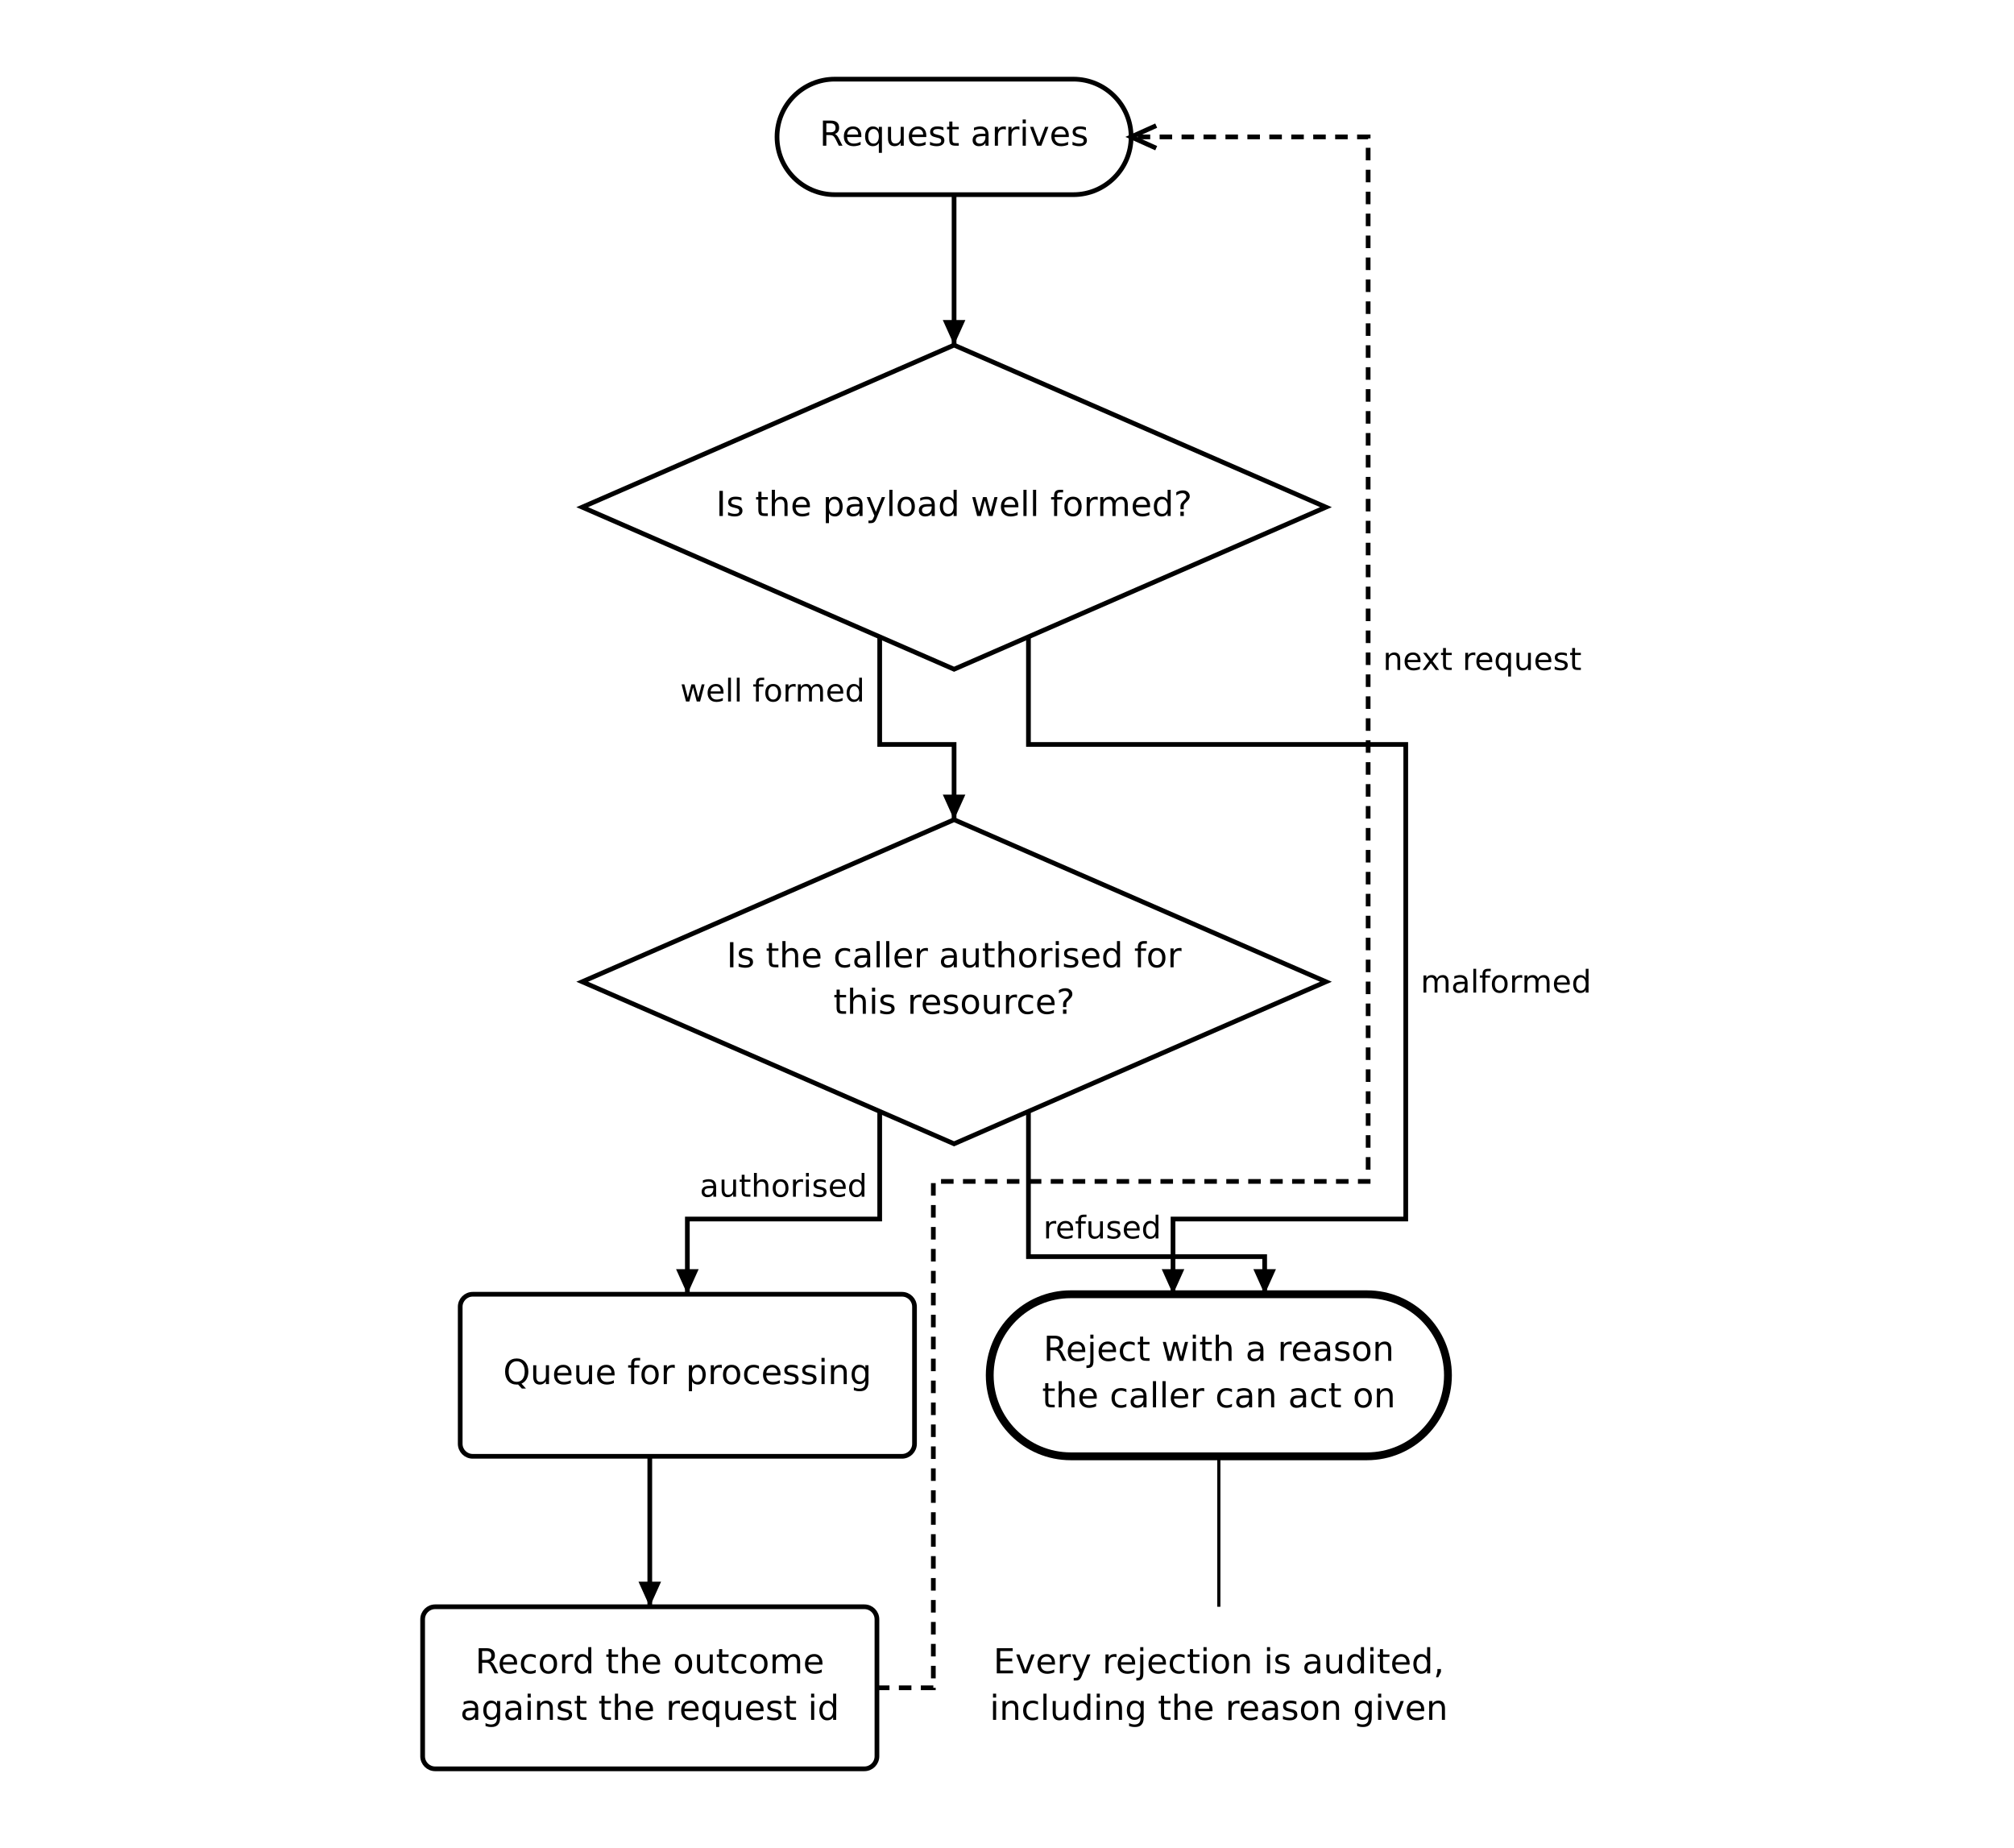
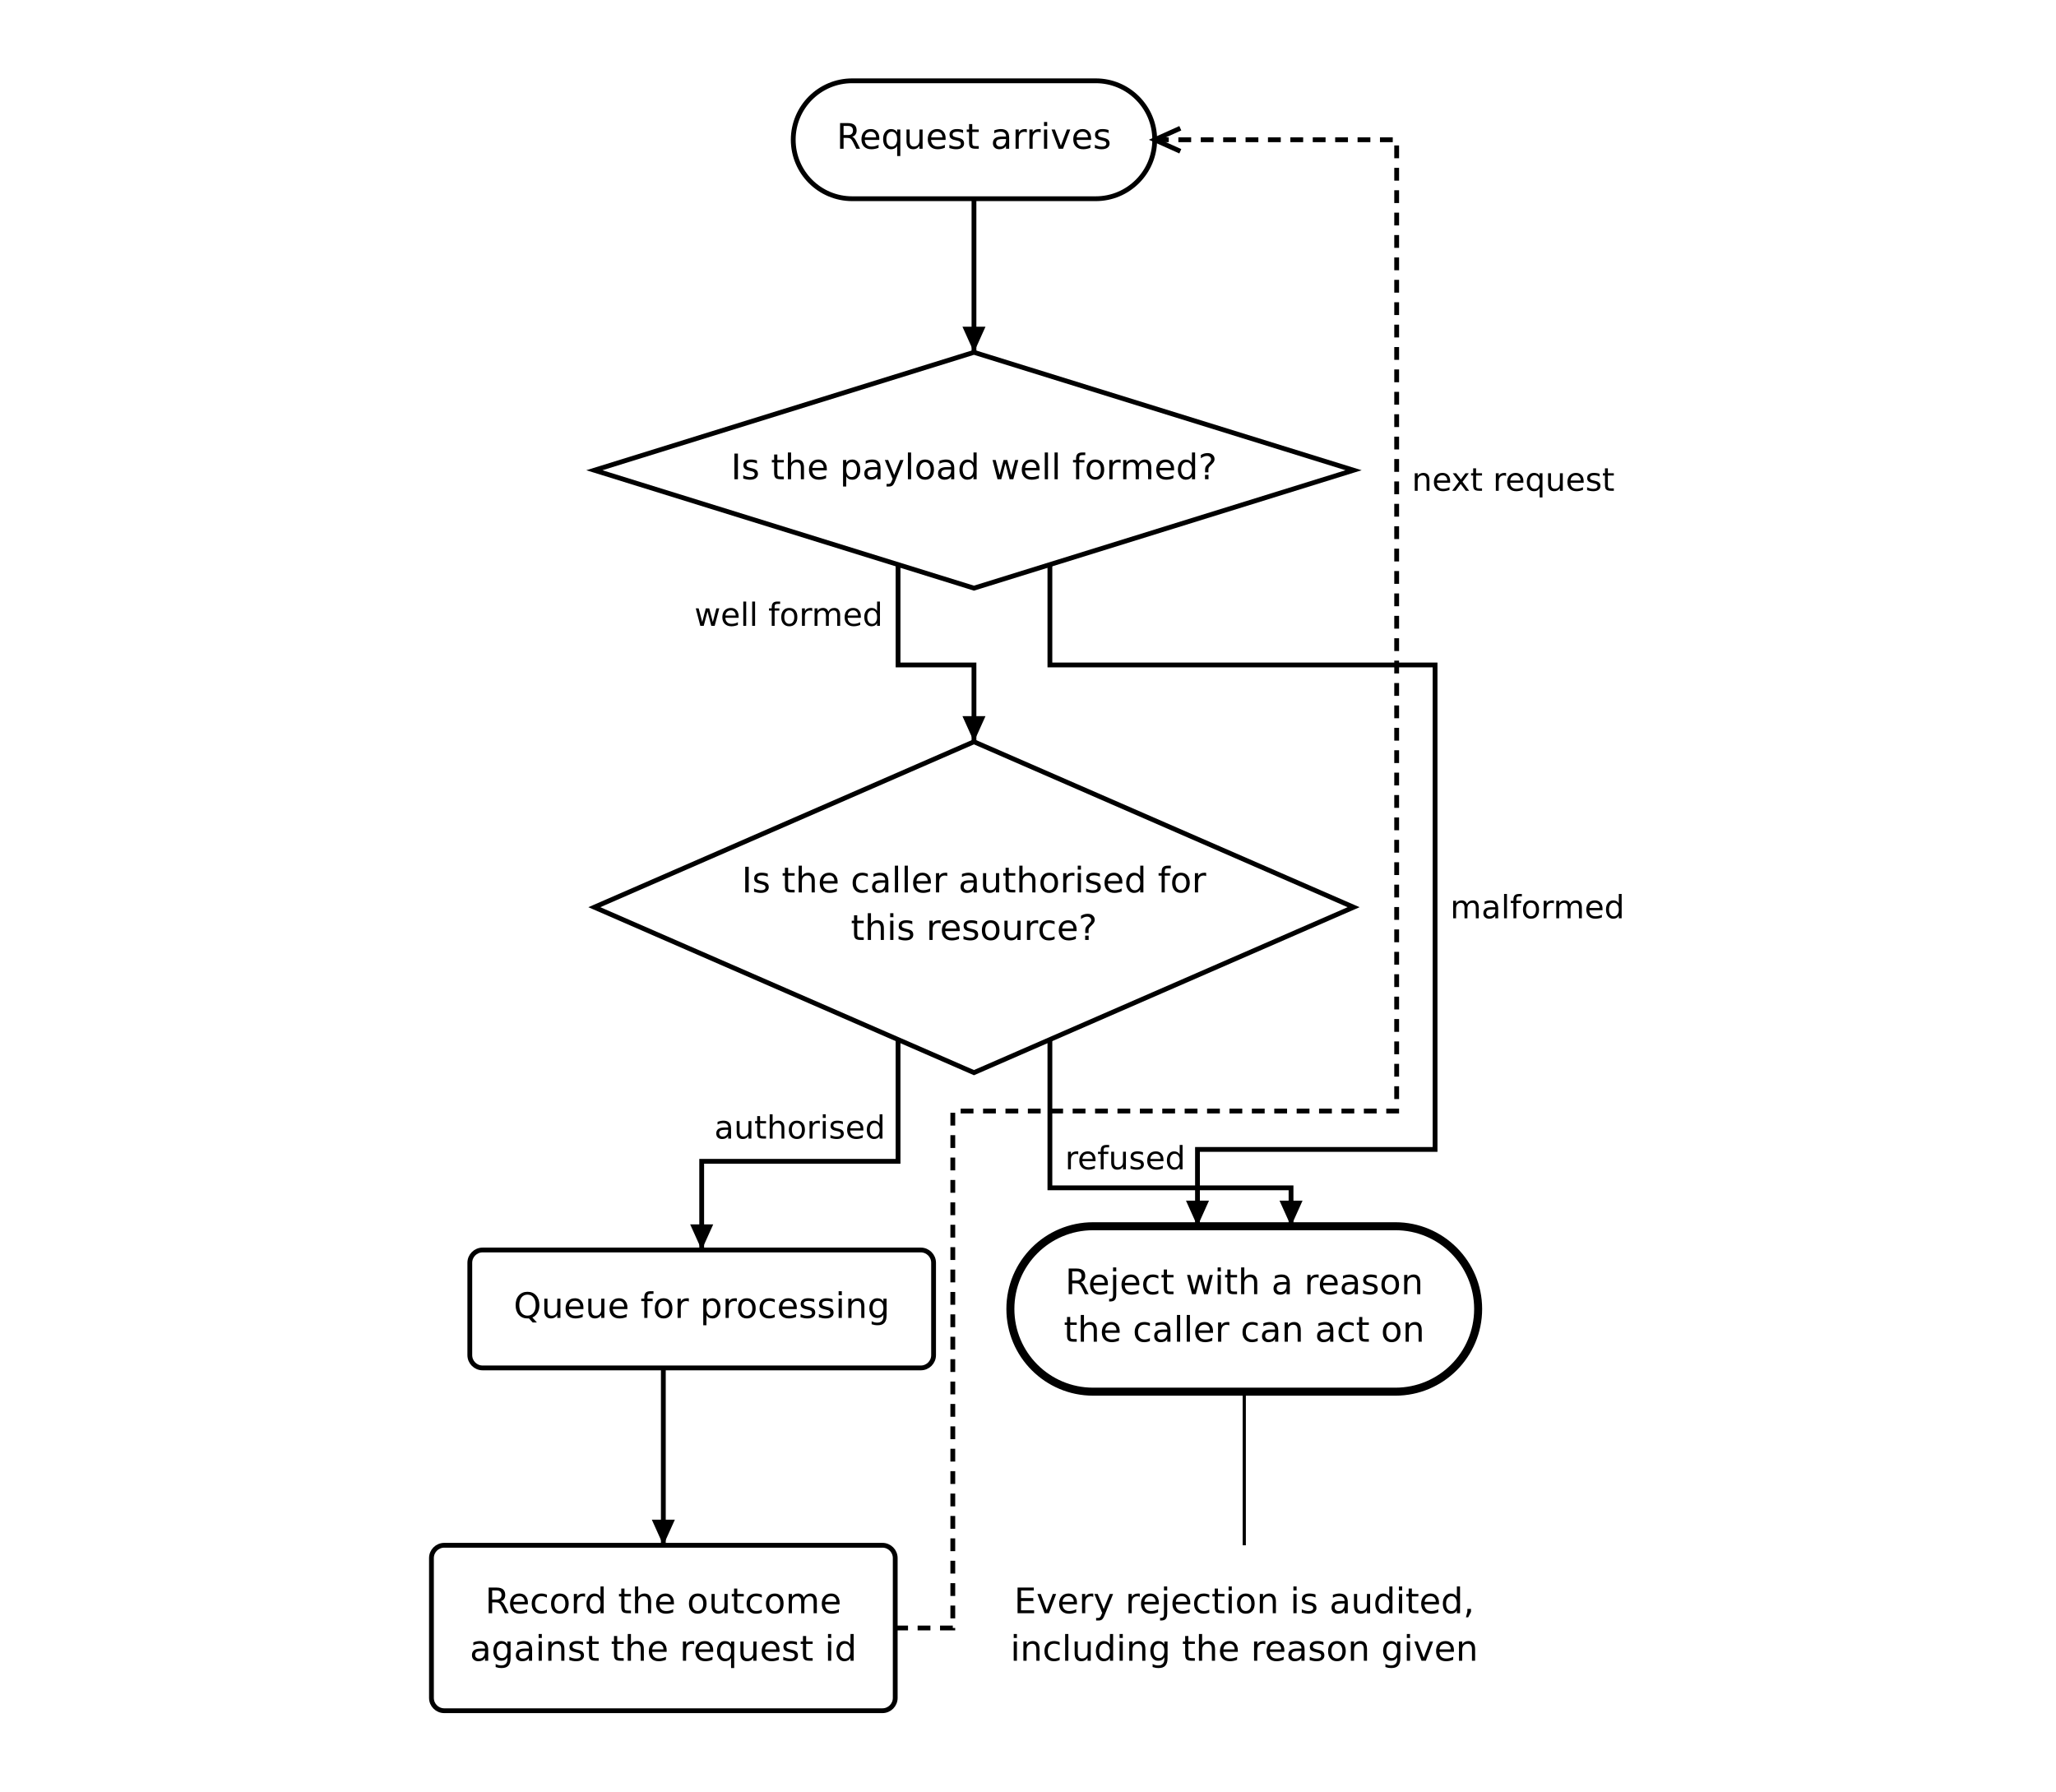
- <svg xmlns="http://www.w3.org/2000/svg" viewBox="-1.25 -1.25 642.5 589.55" role="img" aria-labelledby="ds5e7a639139-title ds5e7a639139-desc">
+ <svg xmlns="http://www.w3.org/2000/svg" viewBox="-1.25 -1.25 642.5 559.85" role="img" aria-labelledby="ds81c88de719-title ds81c88de719-desc">
  <path d="M 303.116 60.85 L 303.116 108.85" fill="none" stroke="currentColor" stroke-width="1.5" />
  <polygon points="303.116,108.85 299.516,100.85 306.716,100.85" fill="currentColor" stroke="none" />
-   <path d="M 279.39 201.91 L 279.39 236.25 L 303.116 236.25 L 303.116 260.25" fill="none" stroke="currentColor" stroke-width="1.5" />
-   <polygon points="303.116,260.25 299.516,252.25 306.716,252.25" fill="currentColor" stroke="none" />
-   <path d="M 326.843 201.91 L 326.843 236.25 L 447.21 236.25 L 447.21 387.65 L 372.964 387.65 L 372.964 411.65" fill="none" stroke="currentColor" stroke-width="1.5" />
-   <polygon points="372.964,411.65 369.364,403.65 376.564,403.65" fill="currentColor" stroke="none" />
-   <path d="M 279.39 353.31 L 279.39 387.65 L 218.029 387.65 L 218.029 411.65" fill="none" stroke="currentColor" stroke-width="1.5" />
-   <polygon points="218.029,411.65 214.429,403.65 221.629,403.65" fill="currentColor" stroke="none" />
-   <path d="M 326.843 353.31 L 326.843 399.65 L 402.199 399.65 L 402.199 411.65" fill="none" stroke="currentColor" stroke-width="1.5" />
-   <polygon points="402.199,411.65 398.599,403.65 405.799,403.65" fill="currentColor" stroke="none" />
-   <path d="M 206.043 463.35 L 206.043 511.35" fill="none" stroke="currentColor" stroke-width="1.5" />
-   <polygon points="206.043,511.35 202.443,503.35 209.643,503.35" fill="currentColor" stroke="none" />
-   <path d="M 387.581 463.35 L 387.581 511.35" fill="none" stroke="currentColor" stroke-width="1" />
-   <path d="M 278.508 537.2 L 296.501 537.2 L 296.501 375.65 L 435.21 375.65 L 435.21 42.425 L 359.596 42.425" fill="none" stroke="currentColor" stroke-width="1.5" stroke-dasharray="4 3" />
+   <path d="M 279.39 175.18 L 279.39 206.55 L 303.116 206.55 L 303.116 230.55" fill="none" stroke="currentColor" stroke-width="1.5" />
+   <polygon points="303.116,230.55 299.516,222.55 306.716,222.55" fill="currentColor" stroke="none" />
+   <path d="M 326.843 175.18 L 326.843 206.55 L 447.21 206.55 L 447.21 357.95 L 372.964 357.95 L 372.964 381.95" fill="none" stroke="currentColor" stroke-width="1.5" />
+   <polygon points="372.964,381.95 369.364,373.95 376.564,373.95" fill="currentColor" stroke="none" />
+   <path d="M 279.39 323.61 L 279.39 361.663 L 218.029 361.663 L 218.029 389.375" fill="none" stroke="currentColor" stroke-width="1.5" />
+   <polygon points="218.029,389.375 214.429,381.375 221.629,381.375" fill="currentColor" stroke="none" />
+   <path d="M 326.843 323.61 L 326.843 369.95 L 402.199 369.95 L 402.199 381.95" fill="none" stroke="currentColor" stroke-width="1.5" />
+   <polygon points="402.199,381.95 398.599,373.95 405.799,373.95" fill="currentColor" stroke="none" />
+   <path d="M 206.043 426.225 L 206.043 481.65" fill="none" stroke="currentColor" stroke-width="1.5" />
+   <polygon points="206.043,481.65 202.443,473.65 209.643,473.65" fill="currentColor" stroke="none" />
+   <path d="M 387.581 433.65 L 387.581 481.65" fill="none" stroke="currentColor" stroke-width="1" />
+   <path d="M 278.508 507.5 L 296.501 507.5 L 296.501 345.95 L 435.21 345.95 L 435.21 42.425 L 359.596 42.425" fill="none" stroke="currentColor" stroke-width="1.5" stroke-dasharray="4 3" />
  <path d="M 367.596 38.825 L 359.596 42.425 L 367.596 46.025" fill="none" stroke="currentColor" stroke-width="1.5" />
  <rect x="246.636" y="24" width="112.96" height="36.85" rx="18.425" fill="none" stroke="currentColor" stroke-width="1.5" />
  <text x="303.116" y="45.233" font-family="'DejaVu Sans', sans-serif" font-size="11" fill="currentColor" text-anchor="middle">
    <tspan>Request arrives</tspan>
  </text>
-   <text x="387.581" y="532.583" font-family="'DejaVu Sans', sans-serif" font-size="11" fill="currentColor" text-anchor="middle">
+   <text x="387.581" y="502.883" font-family="'DejaVu Sans', sans-serif" font-size="11" fill="currentColor" text-anchor="middle">
    <tspan>Every rejection is audited,</tspan>
  </text>
-   <text x="387.581" y="547.433" font-family="'DejaVu Sans', sans-serif" font-size="11" fill="currentColor" text-anchor="middle">
+   <text x="387.581" y="517.733" font-family="'DejaVu Sans', sans-serif" font-size="11" fill="currentColor" text-anchor="middle">
    <tspan>including the reason given</tspan>
  </text>
-   <polygon points="303.116,260.25 421.75,311.95 303.116,363.65 184.483,311.95" fill="none" stroke="currentColor" stroke-width="1.5" />
-   <text x="303.116" y="307.333" font-family="'DejaVu Sans', sans-serif" font-size="11" fill="currentColor" text-anchor="middle">
+   <polygon points="303.116,230.55 421.75,282.25 303.116,333.95 184.483,282.25" fill="none" stroke="currentColor" stroke-width="1.5" />
+   <text x="303.116" y="277.633" font-family="'DejaVu Sans', sans-serif" font-size="11" fill="currentColor" text-anchor="middle">
    <tspan>Is the caller authorised for</tspan>
  </text>
-   <text x="303.116" y="322.183" font-family="'DejaVu Sans', sans-serif" font-size="11" fill="currentColor" text-anchor="middle">
+   <text x="303.116" y="292.483" font-family="'DejaVu Sans', sans-serif" font-size="11" fill="currentColor" text-anchor="middle">
    <tspan>this resource?</tspan>
  </text>
-   <rect x="145.564" y="411.65" width="144.93" height="51.7" rx="4" fill="none" stroke="currentColor" stroke-width="1.5" />
-   <text x="218.029" y="440.308" font-family="'DejaVu Sans', sans-serif" font-size="11" fill="currentColor" text-anchor="middle">
+   <rect x="145.564" y="389.375" width="144.93" height="36.85" rx="4" fill="none" stroke="currentColor" stroke-width="1.5" />
+   <text x="218.029" y="410.608" font-family="'DejaVu Sans', sans-serif" font-size="11" fill="currentColor" text-anchor="middle">
    <tspan>Queue for processing</tspan>
  </text>
-   <rect x="133.578" y="511.35" width="144.93" height="51.7" rx="4" fill="none" stroke="currentColor" stroke-width="1.5" />
-   <text x="206.043" y="532.583" font-family="'DejaVu Sans', sans-serif" font-size="11" fill="currentColor" text-anchor="middle">
+   <rect x="133.578" y="481.65" width="144.93" height="51.7" rx="4" fill="none" stroke="currentColor" stroke-width="1.5" />
+   <text x="206.043" y="502.883" font-family="'DejaVu Sans', sans-serif" font-size="11" fill="currentColor" text-anchor="middle">
    <tspan>Record the outcome</tspan>
  </text>
-   <text x="206.043" y="547.433" font-family="'DejaVu Sans', sans-serif" font-size="11" fill="currentColor" text-anchor="middle">
+   <text x="206.043" y="517.733" font-family="'DejaVu Sans', sans-serif" font-size="11" fill="currentColor" text-anchor="middle">
    <tspan>against the request id</tspan>
  </text>
-   <rect x="314.494" y="411.65" width="146.175" height="51.7" rx="25.85" fill="none" stroke="currentColor" stroke-width="2.5" />
-   <text x="387.581" y="432.883" font-family="'DejaVu Sans', sans-serif" font-size="11" fill="currentColor" text-anchor="middle">
+   <rect x="314.494" y="381.95" width="146.175" height="51.7" rx="25.85" fill="none" stroke="currentColor" stroke-width="2.5" />
+   <text x="387.581" y="403.183" font-family="'DejaVu Sans', sans-serif" font-size="11" fill="currentColor" text-anchor="middle">
    <tspan>Reject with a reason</tspan>
  </text>
-   <text x="387.581" y="447.733" font-family="'DejaVu Sans', sans-serif" font-size="11" fill="currentColor" text-anchor="middle">
+   <text x="387.581" y="418.033" font-family="'DejaVu Sans', sans-serif" font-size="11" fill="currentColor" text-anchor="middle">
    <tspan>the caller can act on</tspan>
  </text>
-   <polygon points="303.116,108.85 421.75,160.55 303.116,212.25 184.483,160.55" fill="none" stroke="currentColor" stroke-width="1.5" />
-   <text x="303.116" y="163.358" font-family="'DejaVu Sans', sans-serif" font-size="11" fill="currentColor" text-anchor="middle">
+   <polygon points="303.116,108.85 421.75,145.7 303.116,182.55 184.483,145.7" fill="none" stroke="currentColor" stroke-width="1.5" />
+   <text x="303.116" y="148.508" font-family="'DejaVu Sans', sans-serif" font-size="11" fill="currentColor" text-anchor="middle">
    <tspan>Is the payload well formed?</tspan>
  </text>
-   <text x="215.758" y="222.542" font-family="'DejaVu Sans', sans-serif" font-size="10" fill="currentColor">well formed</text>
-   <text x="451.96" y="315.412" font-family="'DejaVu Sans', sans-serif" font-size="10" fill="currentColor">malformed</text>
-   <text x="221.988" y="380.542" font-family="'DejaVu Sans', sans-serif" font-size="10" fill="currentColor">authorised</text>
-   <text x="331.593" y="393.844" font-family="'DejaVu Sans', sans-serif" font-size="10" fill="currentColor">refused</text>
-   <text x="439.96" y="212.499" font-family="'DejaVu Sans', sans-serif" font-size="10" fill="currentColor">next request</text>
+   <text x="215.758" y="194.327" font-family="'DejaVu Sans', sans-serif" font-size="10" fill="currentColor">well formed</text>
+   <text x="451.96" y="285.712" font-family="'DejaVu Sans', sans-serif" font-size="10" fill="currentColor">malformed</text>
+   <text x="221.988" y="354.554" font-family="'DejaVu Sans', sans-serif" font-size="10" fill="currentColor">authorised</text>
+   <text x="331.593" y="364.144" font-family="'DejaVu Sans', sans-serif" font-size="10" fill="currentColor">refused</text>
+   <text x="439.96" y="152.121" font-family="'DejaVu Sans', sans-serif" font-size="10" fill="currentColor">next request</text>
</svg>
